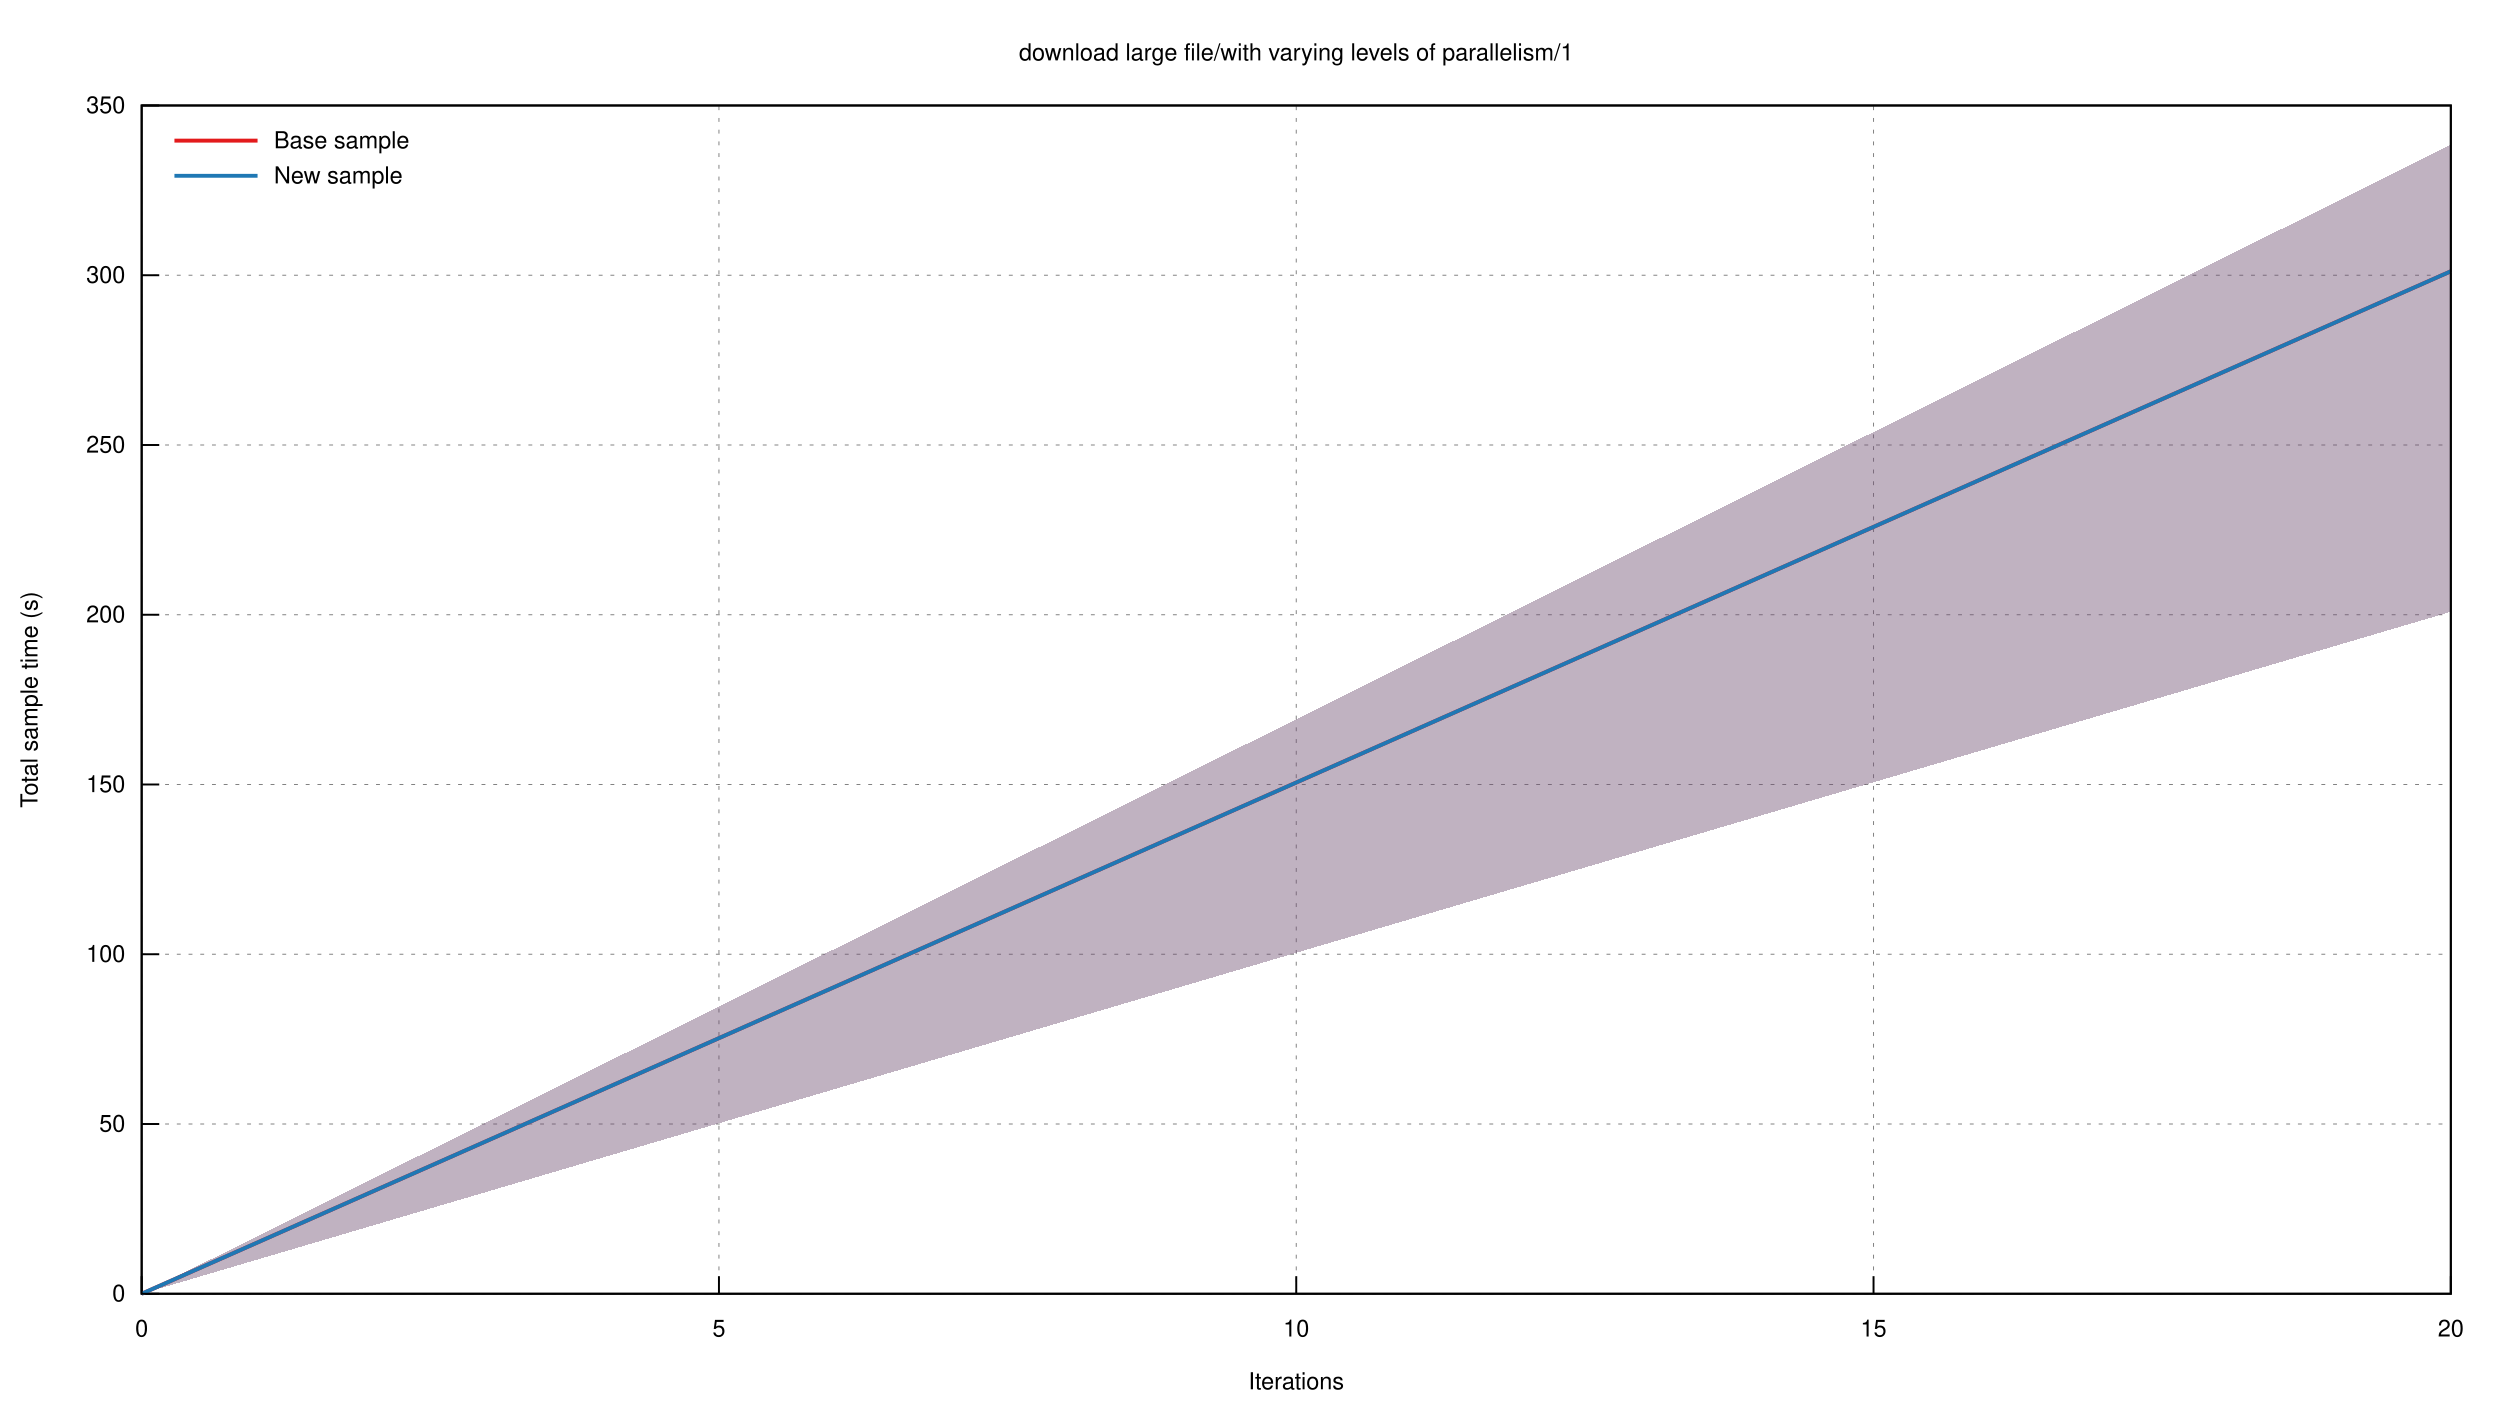
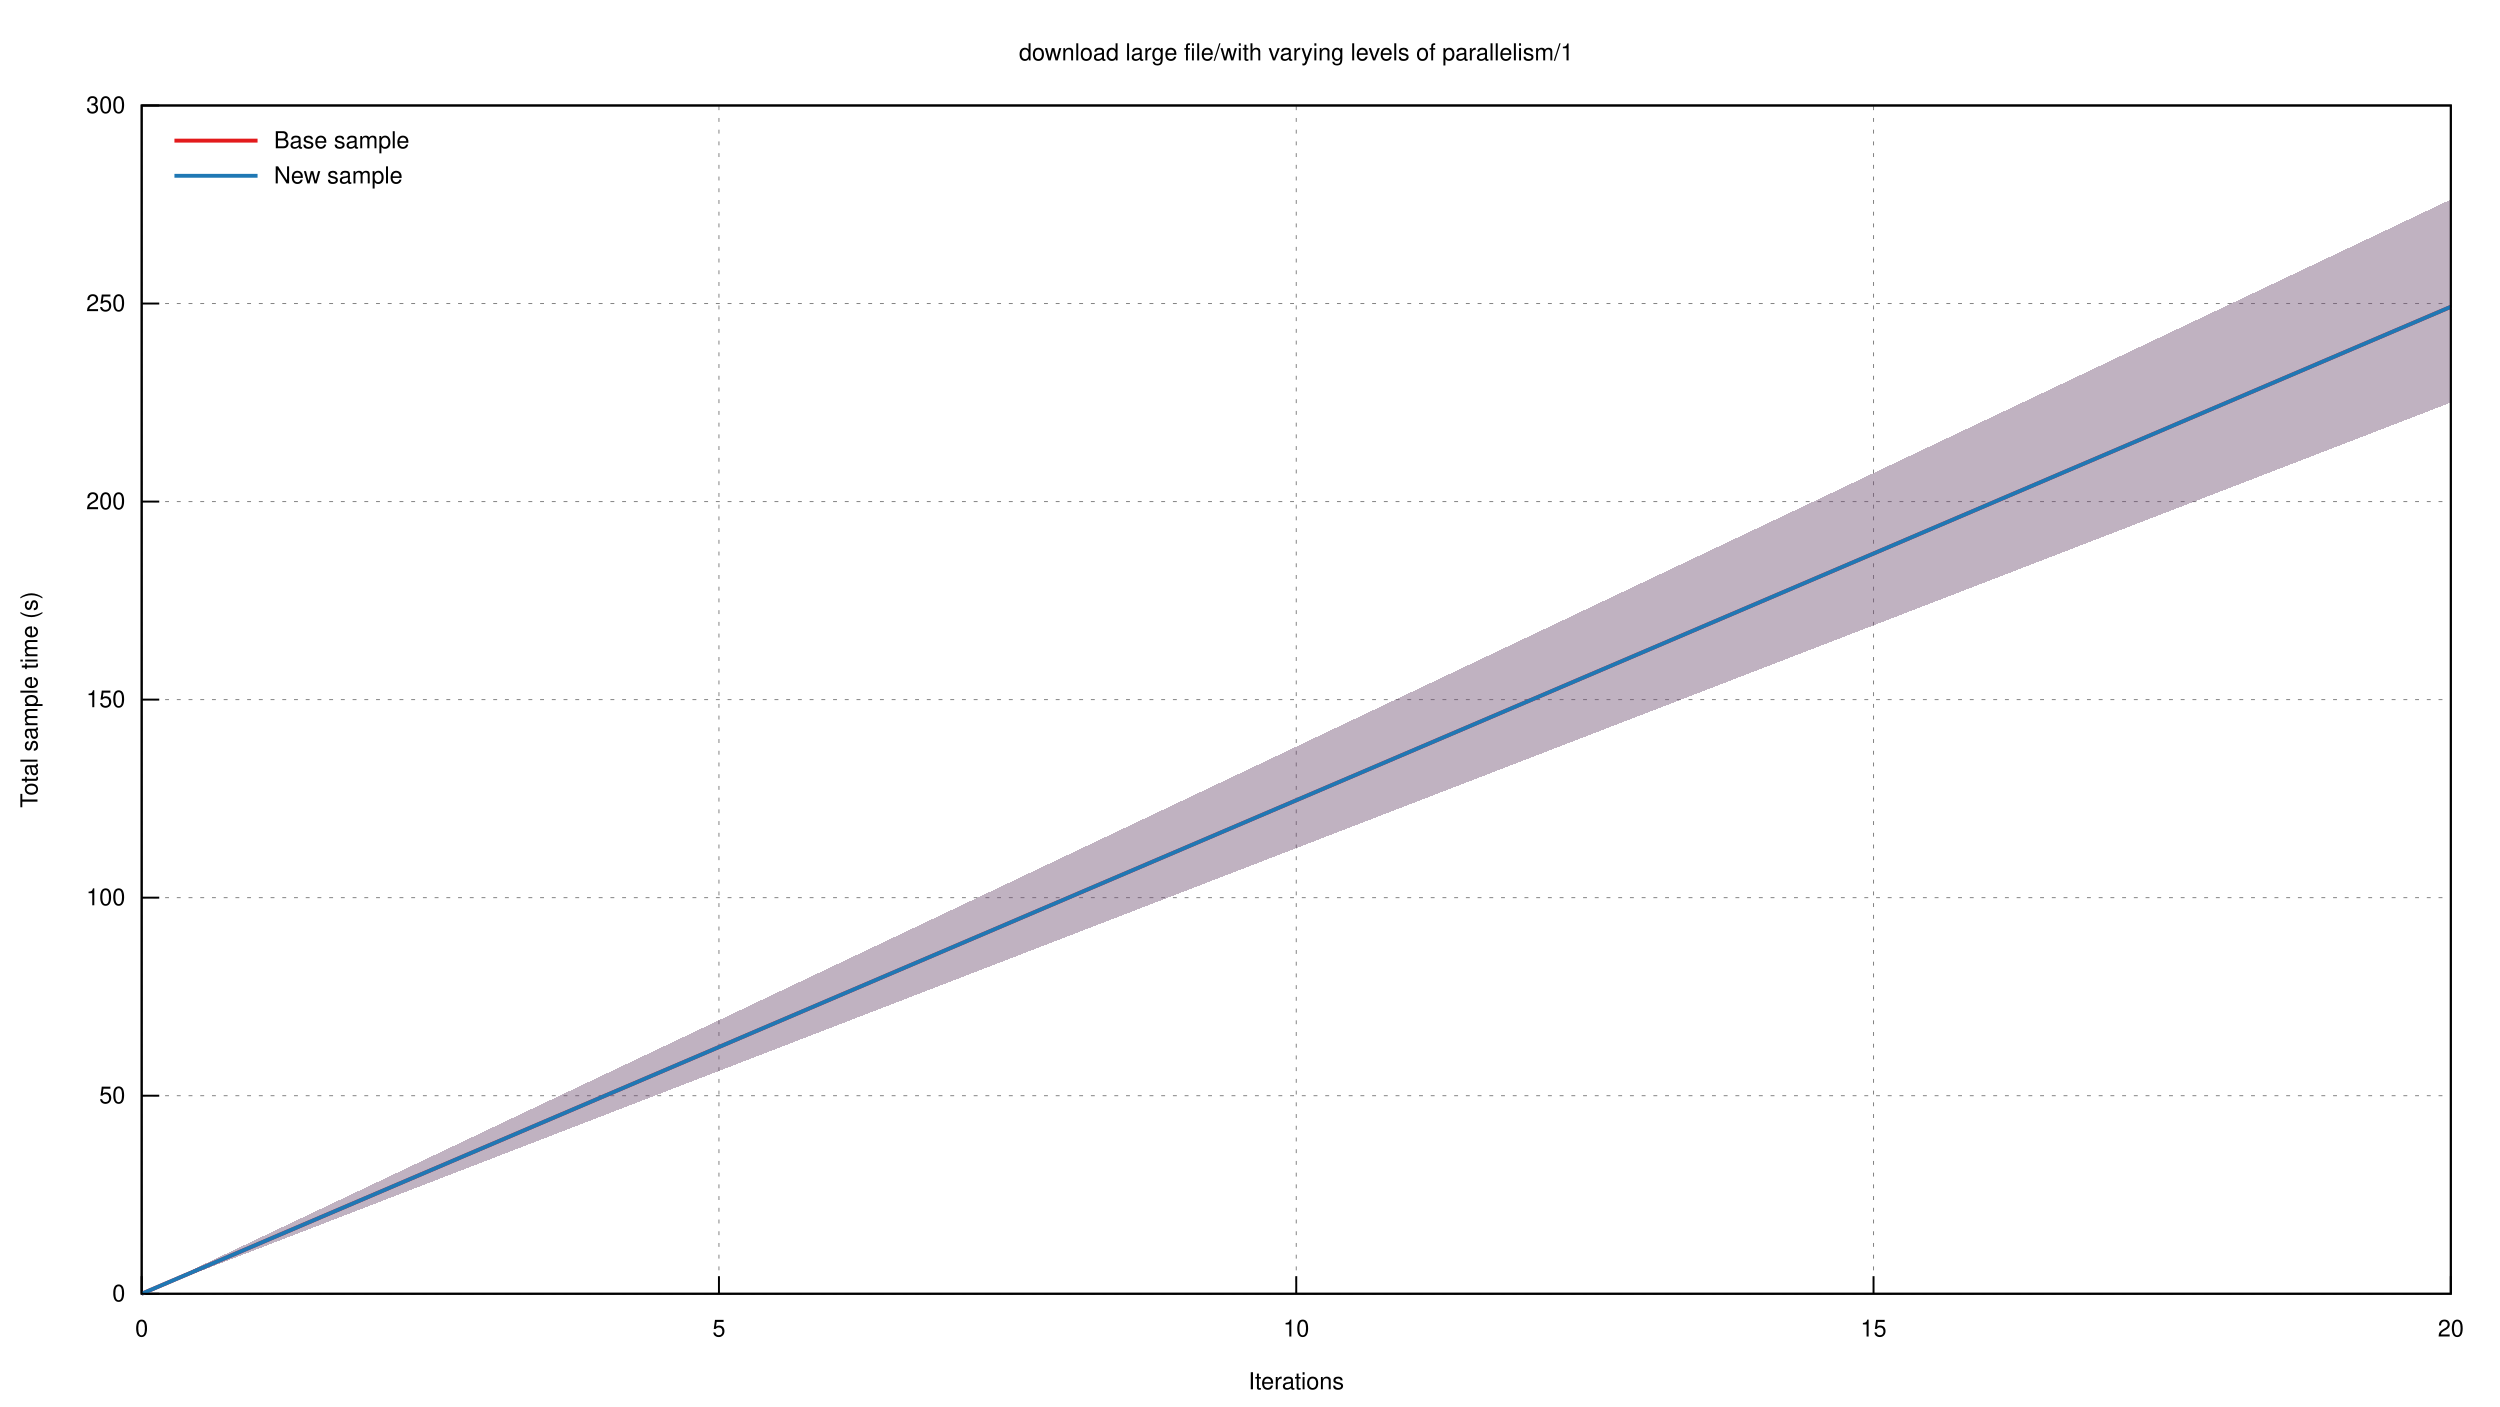
<svg xmlns="http://www.w3.org/2000/svg" xmlns:xlink="http://www.w3.org/1999/xlink" viewBox="0 0 1280 720">
  <g id="gnuplot_canvas">
    <rect x="0" y="0" width="1280" height="720" fill="none" />
    <defs>
      <circle id="gpDot" r="0.5" stroke-width="0.5" stroke="currentColor" />
      <path id="gpPt0" stroke-width="0.222" stroke="currentColor" d="M-1,0 h2 M0,-1 v2" />
      <path id="gpPt1" stroke-width="0.222" stroke="currentColor" d="M-1,-1 L1,1 M1,-1 L-1,1" />
      <path id="gpPt2" stroke-width="0.222" stroke="currentColor" d="M-1,0 L1,0 M0,-1 L0,1 M-1,-1 L1,1 M-1,1 L1,-1" />
      <rect id="gpPt3" stroke-width="0.222" stroke="currentColor" x="-1" y="-1" width="2" height="2" />
      <rect id="gpPt4" stroke-width="0.222" stroke="currentColor" fill="currentColor" x="-1" y="-1" width="2" height="2" />
      <circle id="gpPt5" stroke-width="0.222" stroke="currentColor" cx="0" cy="0" r="1" />
      <use xlink:href="#gpPt5" id="gpPt6" fill="currentColor" stroke="none" />
      <path id="gpPt7" stroke-width="0.222" stroke="currentColor" d="M0,-1.33 L-1.33,0.67 L1.33,0.67 z" />
      <use xlink:href="#gpPt7" id="gpPt8" fill="currentColor" stroke="none" />
      <use xlink:href="#gpPt7" id="gpPt9" stroke="currentColor" transform="rotate(180)" />
      <use xlink:href="#gpPt9" id="gpPt10" fill="currentColor" stroke="none" />
      <use xlink:href="#gpPt3" id="gpPt11" stroke="currentColor" transform="rotate(45)" />
      <use xlink:href="#gpPt11" id="gpPt12" fill="currentColor" stroke="none" />
      <path id="gpPt13" stroke-width="0.222" stroke="currentColor" d="M0,1.330 L1.265,0.411 L0.782,-1.067 L-0.782,-1.076 L-1.265,0.411 z" />
      <use xlink:href="#gpPt13" id="gpPt14" fill="currentColor" stroke="none" />
      <filter id="textbox" filterUnits="objectBoundingBox" x="0" y="0" height="1" width="1">
        <feFlood flood-color="white" flood-opacity="1" result="bgnd" />
        <feComposite in="SourceGraphic" in2="bgnd" operator="atop" />
      </filter>
      <filter id="greybox" filterUnits="objectBoundingBox" x="0" y="0" height="1" width="1">
        <feFlood flood-color="lightgrey" flood-opacity="1" result="grey" />
        <feComposite in="SourceGraphic" in2="grey" operator="atop" />
      </filter>
    </defs>
    <g fill="none" color="white" stroke="currentColor" stroke-width="1.00" stroke-linecap="butt" stroke-linejoin="miter">
</g>
    <g fill="none" color="black" stroke="currentColor" stroke-width="1.00" stroke-linecap="butt" stroke-linejoin="miter">
</g>
    <g fill="none" color="black" stroke="black" stroke-width="0.50" stroke-linecap="butt" stroke-linejoin="miter">
</g>
    <g fill="none" color="gray" stroke="currentColor" stroke-width="0.50" stroke-linecap="butt" stroke-linejoin="miter">
      <path stroke="gray" stroke-dasharray="2,4" class="gridline" d="M72.53,662.40 L1254.82,662.40  " />
    </g>
    <g fill="none" color="gray" stroke="gray" stroke-width="1.00" stroke-linecap="butt" stroke-linejoin="miter">
</g>
    <g fill="none" color="black" stroke="currentColor" stroke-width="1.00" stroke-linecap="butt" stroke-linejoin="miter">
      <path stroke="black" d="M72.53,662.40 L81.53,662.40  " />
      <g transform="translate(64.14,666.30)" stroke="none" fill="black" font-family="Helvetica" font-size="12.00" text-anchor="end">
        <text>
          <tspan font-family="Helvetica"> 0</tspan>
        </text>
      </g>
    </g>
    <g fill="none" color="black" stroke="currentColor" stroke-width="1.00" stroke-linecap="butt" stroke-linejoin="miter">
</g>
    <g fill="none" color="black" stroke="black" stroke-width="0.50" stroke-linecap="butt" stroke-linejoin="miter">
</g>
    <g fill="none" color="gray" stroke="currentColor" stroke-width="0.50" stroke-linecap="butt" stroke-linejoin="miter">
-       <path stroke="gray" stroke-dasharray="2,4" class="gridline" d="M72.53,575.49 L1254.82,575.49  " />
-     </g>
-     <g fill="none" color="gray" stroke="gray" stroke-width="1.00" stroke-linecap="butt" stroke-linejoin="miter">
- </g>
-     <g fill="none" color="black" stroke="currentColor" stroke-width="1.00" stroke-linecap="butt" stroke-linejoin="miter">
-       <path stroke="black" d="M72.53,575.49 L81.53,575.49  " />
-       <g transform="translate(64.14,579.39)" stroke="none" fill="black" font-family="Helvetica" font-size="12.00" text-anchor="end">
+       <path stroke="gray" stroke-dasharray="2,4" class="gridline" d="M72.53,561.00 L1254.82,561.00  " />
+     </g>
+     <g fill="none" color="gray" stroke="gray" stroke-width="1.00" stroke-linecap="butt" stroke-linejoin="miter">
+ </g>
+     <g fill="none" color="black" stroke="currentColor" stroke-width="1.00" stroke-linecap="butt" stroke-linejoin="miter">
+       <path stroke="black" d="M72.53,561.00 L81.53,561.00  " />
+       <g transform="translate(64.14,564.90)" stroke="none" fill="black" font-family="Helvetica" font-size="12.00" text-anchor="end">
        <text>
          <tspan font-family="Helvetica"> 50</tspan>
        </text>
      </g>
    </g>
    <g fill="none" color="black" stroke="currentColor" stroke-width="1.00" stroke-linecap="butt" stroke-linejoin="miter">
</g>
    <g fill="none" color="black" stroke="black" stroke-width="0.50" stroke-linecap="butt" stroke-linejoin="miter">
</g>
    <g fill="none" color="gray" stroke="currentColor" stroke-width="0.50" stroke-linecap="butt" stroke-linejoin="miter">
-       <path stroke="gray" stroke-dasharray="2,4" class="gridline" d="M72.53,488.57 L1254.82,488.57  " />
-     </g>
-     <g fill="none" color="gray" stroke="gray" stroke-width="1.00" stroke-linecap="butt" stroke-linejoin="miter">
- </g>
-     <g fill="none" color="black" stroke="currentColor" stroke-width="1.00" stroke-linecap="butt" stroke-linejoin="miter">
-       <path stroke="black" d="M72.53,488.57 L81.53,488.57  " />
-       <g transform="translate(64.14,492.47)" stroke="none" fill="black" font-family="Helvetica" font-size="12.00" text-anchor="end">
+       <path stroke="gray" stroke-dasharray="2,4" class="gridline" d="M72.53,459.60 L1254.82,459.60  " />
+     </g>
+     <g fill="none" color="gray" stroke="gray" stroke-width="1.00" stroke-linecap="butt" stroke-linejoin="miter">
+ </g>
+     <g fill="none" color="black" stroke="currentColor" stroke-width="1.00" stroke-linecap="butt" stroke-linejoin="miter">
+       <path stroke="black" d="M72.53,459.60 L81.53,459.60  " />
+       <g transform="translate(64.14,463.50)" stroke="none" fill="black" font-family="Helvetica" font-size="12.00" text-anchor="end">
        <text>
          <tspan font-family="Helvetica"> 100</tspan>
        </text>
      </g>
    </g>
    <g fill="none" color="black" stroke="currentColor" stroke-width="1.00" stroke-linecap="butt" stroke-linejoin="miter">
</g>
    <g fill="none" color="black" stroke="black" stroke-width="0.50" stroke-linecap="butt" stroke-linejoin="miter">
</g>
    <g fill="none" color="gray" stroke="currentColor" stroke-width="0.50" stroke-linecap="butt" stroke-linejoin="miter">
-       <path stroke="gray" stroke-dasharray="2,4" class="gridline" d="M72.53,401.66 L1254.82,401.66  " />
-     </g>
-     <g fill="none" color="gray" stroke="gray" stroke-width="1.00" stroke-linecap="butt" stroke-linejoin="miter">
- </g>
-     <g fill="none" color="black" stroke="currentColor" stroke-width="1.00" stroke-linecap="butt" stroke-linejoin="miter">
-       <path stroke="black" d="M72.53,401.66 L81.53,401.66  " />
-       <g transform="translate(64.14,405.56)" stroke="none" fill="black" font-family="Helvetica" font-size="12.00" text-anchor="end">
+       <path stroke="gray" stroke-dasharray="2,4" class="gridline" d="M72.53,358.20 L1254.82,358.20  " />
+     </g>
+     <g fill="none" color="gray" stroke="gray" stroke-width="1.00" stroke-linecap="butt" stroke-linejoin="miter">
+ </g>
+     <g fill="none" color="black" stroke="currentColor" stroke-width="1.00" stroke-linecap="butt" stroke-linejoin="miter">
+       <path stroke="black" d="M72.53,358.20 L81.53,358.20  " />
+       <g transform="translate(64.14,362.10)" stroke="none" fill="black" font-family="Helvetica" font-size="12.00" text-anchor="end">
        <text>
          <tspan font-family="Helvetica"> 150</tspan>
        </text>
      </g>
    </g>
    <g fill="none" color="black" stroke="currentColor" stroke-width="1.00" stroke-linecap="butt" stroke-linejoin="miter">
</g>
    <g fill="none" color="black" stroke="black" stroke-width="0.50" stroke-linecap="butt" stroke-linejoin="miter">
</g>
    <g fill="none" color="gray" stroke="currentColor" stroke-width="0.50" stroke-linecap="butt" stroke-linejoin="miter">
-       <path stroke="gray" stroke-dasharray="2,4" class="gridline" d="M72.53,314.75 L1254.82,314.75  " />
-     </g>
-     <g fill="none" color="gray" stroke="gray" stroke-width="1.00" stroke-linecap="butt" stroke-linejoin="miter">
- </g>
-     <g fill="none" color="black" stroke="currentColor" stroke-width="1.00" stroke-linecap="butt" stroke-linejoin="miter">
-       <path stroke="black" d="M72.53,314.75 L81.53,314.75  " />
-       <g transform="translate(64.14,318.65)" stroke="none" fill="black" font-family="Helvetica" font-size="12.00" text-anchor="end">
+       <path stroke="gray" stroke-dasharray="2,4" class="gridline" d="M72.53,256.81 L1254.82,256.81  " />
+     </g>
+     <g fill="none" color="gray" stroke="gray" stroke-width="1.00" stroke-linecap="butt" stroke-linejoin="miter">
+ </g>
+     <g fill="none" color="black" stroke="currentColor" stroke-width="1.00" stroke-linecap="butt" stroke-linejoin="miter">
+       <path stroke="black" d="M72.53,256.81 L81.53,256.81  " />
+       <g transform="translate(64.14,260.71)" stroke="none" fill="black" font-family="Helvetica" font-size="12.00" text-anchor="end">
        <text>
          <tspan font-family="Helvetica"> 200</tspan>
        </text>
      </g>
    </g>
    <g fill="none" color="black" stroke="currentColor" stroke-width="1.00" stroke-linecap="butt" stroke-linejoin="miter">
</g>
    <g fill="none" color="black" stroke="black" stroke-width="0.50" stroke-linecap="butt" stroke-linejoin="miter">
</g>
    <g fill="none" color="gray" stroke="currentColor" stroke-width="0.50" stroke-linecap="butt" stroke-linejoin="miter">
-       <path stroke="gray" stroke-dasharray="2,4" class="gridline" d="M72.53,227.84 L1254.82,227.84  " />
-     </g>
-     <g fill="none" color="gray" stroke="gray" stroke-width="1.00" stroke-linecap="butt" stroke-linejoin="miter">
- </g>
-     <g fill="none" color="black" stroke="currentColor" stroke-width="1.00" stroke-linecap="butt" stroke-linejoin="miter">
-       <path stroke="black" d="M72.53,227.84 L81.53,227.84  " />
-       <g transform="translate(64.14,231.74)" stroke="none" fill="black" font-family="Helvetica" font-size="12.00" text-anchor="end">
+       <path stroke="gray" stroke-dasharray="2,4" class="gridline" d="M72.53,155.41 L1254.82,155.41  " />
+     </g>
+     <g fill="none" color="gray" stroke="gray" stroke-width="1.00" stroke-linecap="butt" stroke-linejoin="miter">
+ </g>
+     <g fill="none" color="black" stroke="currentColor" stroke-width="1.00" stroke-linecap="butt" stroke-linejoin="miter">
+       <path stroke="black" d="M72.53,155.41 L81.53,155.41  " />
+       <g transform="translate(64.14,159.31)" stroke="none" fill="black" font-family="Helvetica" font-size="12.00" text-anchor="end">
        <text>
          <tspan font-family="Helvetica"> 250</tspan>
-         </text>
-       </g>
-     </g>
-     <g fill="none" color="black" stroke="currentColor" stroke-width="1.00" stroke-linecap="butt" stroke-linejoin="miter">
- </g>
-     <g fill="none" color="black" stroke="black" stroke-width="0.50" stroke-linecap="butt" stroke-linejoin="miter">
- </g>
-     <g fill="none" color="gray" stroke="currentColor" stroke-width="0.50" stroke-linecap="butt" stroke-linejoin="miter">
-       <path stroke="gray" stroke-dasharray="2,4" class="gridline" d="M72.53,140.92 L1254.82,140.92  " />
-     </g>
-     <g fill="none" color="gray" stroke="gray" stroke-width="1.00" stroke-linecap="butt" stroke-linejoin="miter">
- </g>
-     <g fill="none" color="black" stroke="currentColor" stroke-width="1.00" stroke-linecap="butt" stroke-linejoin="miter">
-       <path stroke="black" d="M72.53,140.92 L81.53,140.92  " />
-       <g transform="translate(64.14,144.82)" stroke="none" fill="black" font-family="Helvetica" font-size="12.00" text-anchor="end">
-         <text>
-           <tspan font-family="Helvetica"> 300</tspan>
        </text>
      </g>
    </g>
    <g fill="none" color="black" stroke="currentColor" stroke-width="1.00" stroke-linecap="butt" stroke-linejoin="miter">
</g>
    <g fill="none" color="black" stroke="black" stroke-width="0.50" stroke-linecap="butt" stroke-linejoin="miter">
</g>
    <g fill="none" color="gray" stroke="currentColor" stroke-width="0.50" stroke-linecap="butt" stroke-linejoin="miter">
      <path stroke="gray" stroke-dasharray="2,4" class="gridline" d="M72.53,54.01 L1254.82,54.01  " />
    </g>
    <g fill="none" color="gray" stroke="gray" stroke-width="1.00" stroke-linecap="butt" stroke-linejoin="miter">
</g>
    <g fill="none" color="black" stroke="currentColor" stroke-width="1.00" stroke-linecap="butt" stroke-linejoin="miter">
      <path stroke="black" d="M72.53,54.01 L81.53,54.01  " />
      <g transform="translate(64.14,57.91)" stroke="none" fill="black" font-family="Helvetica" font-size="12.00" text-anchor="end">
        <text>
-           <tspan font-family="Helvetica"> 350</tspan>
+           <tspan font-family="Helvetica"> 300</tspan>
        </text>
      </g>
    </g>
    <g fill="none" color="black" stroke="currentColor" stroke-width="1.00" stroke-linecap="butt" stroke-linejoin="miter">
</g>
    <g fill="none" color="black" stroke="black" stroke-width="0.50" stroke-linecap="butt" stroke-linejoin="miter">
</g>
    <g fill="none" color="gray" stroke="currentColor" stroke-width="0.50" stroke-linecap="butt" stroke-linejoin="miter">
      <path stroke="gray" stroke-dasharray="2,4" class="gridline" d="M72.53,662.40 L72.53,54.01  " />
    </g>
    <g fill="none" color="gray" stroke="gray" stroke-width="1.00" stroke-linecap="butt" stroke-linejoin="miter">
</g>
    <g fill="none" color="black" stroke="currentColor" stroke-width="1.00" stroke-linecap="butt" stroke-linejoin="miter">
      <path stroke="black" d="M72.53,662.40 L72.53,653.40  " />
      <g transform="translate(72.53,684.30)" stroke="none" fill="black" font-family="Helvetica" font-size="12.00" text-anchor="middle">
        <text>
          <tspan font-family="Helvetica"> 0</tspan>
        </text>
      </g>
    </g>
    <g fill="none" color="black" stroke="currentColor" stroke-width="1.00" stroke-linecap="butt" stroke-linejoin="miter">
</g>
    <g fill="none" color="black" stroke="black" stroke-width="0.50" stroke-linecap="butt" stroke-linejoin="miter">
</g>
    <g fill="none" color="gray" stroke="currentColor" stroke-width="0.50" stroke-linecap="butt" stroke-linejoin="miter">
      <path stroke="gray" stroke-dasharray="2,4" class="gridline" d="M368.10,662.40 L368.10,54.01  " />
    </g>
    <g fill="none" color="gray" stroke="gray" stroke-width="1.00" stroke-linecap="butt" stroke-linejoin="miter">
</g>
    <g fill="none" color="black" stroke="currentColor" stroke-width="1.00" stroke-linecap="butt" stroke-linejoin="miter">
      <path stroke="black" d="M368.10,662.40 L368.10,653.40  " />
      <g transform="translate(368.10,684.30)" stroke="none" fill="black" font-family="Helvetica" font-size="12.00" text-anchor="middle">
        <text>
          <tspan font-family="Helvetica"> 5</tspan>
        </text>
      </g>
    </g>
    <g fill="none" color="black" stroke="currentColor" stroke-width="1.00" stroke-linecap="butt" stroke-linejoin="miter">
</g>
    <g fill="none" color="black" stroke="black" stroke-width="0.50" stroke-linecap="butt" stroke-linejoin="miter">
</g>
    <g fill="none" color="gray" stroke="currentColor" stroke-width="0.50" stroke-linecap="butt" stroke-linejoin="miter">
      <path stroke="gray" stroke-dasharray="2,4" class="gridline" d="M663.68,662.40 L663.68,54.01  " />
    </g>
    <g fill="none" color="gray" stroke="gray" stroke-width="1.00" stroke-linecap="butt" stroke-linejoin="miter">
</g>
    <g fill="none" color="black" stroke="currentColor" stroke-width="1.00" stroke-linecap="butt" stroke-linejoin="miter">
      <path stroke="black" d="M663.68,662.40 L663.68,653.40  " />
      <g transform="translate(663.68,684.30)" stroke="none" fill="black" font-family="Helvetica" font-size="12.00" text-anchor="middle">
        <text>
          <tspan font-family="Helvetica"> 10</tspan>
        </text>
      </g>
    </g>
    <g fill="none" color="black" stroke="currentColor" stroke-width="1.00" stroke-linecap="butt" stroke-linejoin="miter">
</g>
    <g fill="none" color="black" stroke="black" stroke-width="0.50" stroke-linecap="butt" stroke-linejoin="miter">
</g>
    <g fill="none" color="gray" stroke="currentColor" stroke-width="0.50" stroke-linecap="butt" stroke-linejoin="miter">
      <path stroke="gray" stroke-dasharray="2,4" class="gridline" d="M959.25,662.40 L959.25,54.01  " />
    </g>
    <g fill="none" color="gray" stroke="gray" stroke-width="1.00" stroke-linecap="butt" stroke-linejoin="miter">
</g>
    <g fill="none" color="black" stroke="currentColor" stroke-width="1.00" stroke-linecap="butt" stroke-linejoin="miter">
      <path stroke="black" d="M959.25,662.40 L959.25,653.40  " />
      <g transform="translate(959.25,684.30)" stroke="none" fill="black" font-family="Helvetica" font-size="12.00" text-anchor="middle">
        <text>
          <tspan font-family="Helvetica"> 15</tspan>
        </text>
      </g>
    </g>
    <g fill="none" color="black" stroke="currentColor" stroke-width="1.00" stroke-linecap="butt" stroke-linejoin="miter">
</g>
    <g fill="none" color="black" stroke="black" stroke-width="0.50" stroke-linecap="butt" stroke-linejoin="miter">
</g>
    <g fill="none" color="gray" stroke="currentColor" stroke-width="0.50" stroke-linecap="butt" stroke-linejoin="miter">
      <path stroke="gray" stroke-dasharray="2,4" class="gridline" d="M1254.82,662.40 L1254.82,54.01  " />
    </g>
    <g fill="none" color="gray" stroke="gray" stroke-width="1.00" stroke-linecap="butt" stroke-linejoin="miter">
</g>
    <g fill="none" color="black" stroke="currentColor" stroke-width="1.00" stroke-linecap="butt" stroke-linejoin="miter">
      <path stroke="black" d="M1254.82,662.40 L1254.82,653.40  " />
      <g transform="translate(1254.82,684.30)" stroke="none" fill="black" font-family="Helvetica" font-size="12.00" text-anchor="middle">
        <text>
          <tspan font-family="Helvetica"> 20</tspan>
        </text>
      </g>
    </g>
    <g fill="none" color="black" stroke="currentColor" stroke-width="1.00" stroke-linecap="butt" stroke-linejoin="miter">
</g>
    <g fill="none" color="black" stroke="currentColor" stroke-width="1.00" stroke-linecap="butt" stroke-linejoin="miter">
      <path stroke="black" d="M72.53,54.01 L72.53,662.40 L1254.82,662.40 L1254.82,54.01 L72.53,54.01 Z  " />
    </g>
    <g fill="none" color="black" stroke="currentColor" stroke-width="1.00" stroke-linecap="butt" stroke-linejoin="miter">
      <g transform="translate(19.18,358.21) rotate(270)" stroke="none" fill="black" font-family="Helvetica" font-size="12.00" text-anchor="middle">
        <text>
          <tspan font-family="Helvetica">Total sample time (s)</tspan>
        </text>
      </g>
    </g>
    <g fill="none" color="black" stroke="currentColor" stroke-width="1.00" stroke-linecap="butt" stroke-linejoin="miter">
      <g transform="translate(663.67,711.30)" stroke="none" fill="black" font-family="Helvetica" font-size="12.00" text-anchor="middle">
        <text>
          <tspan font-family="Helvetica">Iterations</tspan>
        </text>
      </g>
    </g>
    <g fill="none" color="black" stroke="currentColor" stroke-width="1.00" stroke-linecap="butt" stroke-linejoin="miter">
</g>
    <g id="gnuplot_plot_1">
      <g fill="none" color="black" stroke="currentColor" stroke-width="1.00" stroke-linecap="butt" stroke-linejoin="miter">
        <g stroke="none" shape-rendering="crispEdges">
          <polygon fill="rgb(227,  26,  28)" fill-opacity="0.25" points="72.53,662.40 72.53,662.40 72.53,662.40 " />
-           <polygon fill="rgb(227,  26,  28)" fill-opacity="0.25" points="72.53,662.40 1254.82,313.24 1254.82,74.11 " />
+           <polygon fill="rgb(227,  26,  28)" fill-opacity="0.25" points="72.53,662.40 1254.82,206.12 1254.82,102.14 " />
        </g>
      </g>
    </g>
    <g id="gnuplot_plot_2">
      <g fill="none" color="black" stroke="currentColor" stroke-width="1.00" stroke-linecap="butt" stroke-linejoin="miter">
        <g stroke="none" shape-rendering="crispEdges">
          <polygon fill="rgb( 31, 120, 180)" fill-opacity="0.25" points="72.53,662.40 72.53,662.40 72.53,662.40 " />
-           <polygon fill="rgb( 31, 120, 180)" fill-opacity="0.25" points="72.53,662.40 1254.82,313.24 1254.82,74.11 " />
+           <polygon fill="rgb( 31, 120, 180)" fill-opacity="0.25" points="72.53,662.40 1254.82,206.12 1254.82,102.14 " />
        </g>
      </g>
    </g>
    <g id="gnuplot_plot_3">
      <g fill="none" color="white" stroke="rgb( 31, 120, 180)" stroke-width="2.00" stroke-linecap="butt" stroke-linejoin="miter">
</g>
      <g fill="none" color="black" stroke="currentColor" stroke-width="2.00" stroke-linecap="butt" stroke-linejoin="miter">
        <g transform="translate(140.26,75.91)" stroke="none" fill="black" font-family="Helvetica" font-size="12.00" text-anchor="start">
          <text>
            <tspan font-family="Helvetica">Base sample</tspan>
          </text>
        </g>
      </g>
      <g fill="none" color="black" stroke="currentColor" stroke-width="2.00" stroke-linecap="butt" stroke-linejoin="miter">
-         <path stroke="rgb(227,  26,  28)" d="M89.31,72.01 L131.87,72.01 M72.53,662.40 L1254.82,138.89  " />
+         <path stroke="rgb(227,  26,  28)" d="M89.31,72.01 L131.87,72.01 M72.53,662.40 L1254.82,157.08  " />
      </g>
    </g>
    <g id="gnuplot_plot_4">
      <g fill="none" color="black" stroke="currentColor" stroke-width="2.00" stroke-linecap="butt" stroke-linejoin="miter">
        <g transform="translate(140.26,93.91)" stroke="none" fill="black" font-family="Helvetica" font-size="12.00" text-anchor="start">
          <text>
            <tspan font-family="Helvetica">New sample</tspan>
          </text>
        </g>
      </g>
      <g fill="none" color="black" stroke="currentColor" stroke-width="2.00" stroke-linecap="butt" stroke-linejoin="miter">
-         <path stroke="rgb( 31, 120, 180)" d="M89.31,90.01 L131.87,90.01 M72.53,662.40 L1254.82,138.89  " />
+         <path stroke="rgb( 31, 120, 180)" d="M89.31,90.01 L131.87,90.01 M72.53,662.40 L1254.82,157.08  " />
      </g>
    </g>
    <g fill="none" color="black" stroke="currentColor" stroke-width="2.00" stroke-linecap="butt" stroke-linejoin="miter">
</g>
    <g fill="none" color="black" stroke="black" stroke-width="1.00" stroke-linecap="butt" stroke-linejoin="miter">
</g>
    <g fill="none" color="black" stroke="currentColor" stroke-width="1.00" stroke-linecap="butt" stroke-linejoin="miter">
      <path stroke="black" d="M72.53,54.01 L72.53,662.40 L1254.82,662.40 L1254.82,54.01 L72.53,54.01 Z  " />
    </g>
    <g fill="none" color="black" stroke="currentColor" stroke-width="1.00" stroke-linecap="butt" stroke-linejoin="miter">
      <g transform="translate(663.67,30.91)" stroke="none" fill="black" font-family="Helvetica" font-size="12.00" text-anchor="middle">
        <text>
          <tspan font-family="Helvetica">download large file/with varying levels of parallelism/1</tspan>
        </text>
      </g>
    </g>
    <g fill="none" color="black" stroke="currentColor" stroke-width="1.00" stroke-linecap="butt" stroke-linejoin="miter">
</g>
  </g>
</svg>
